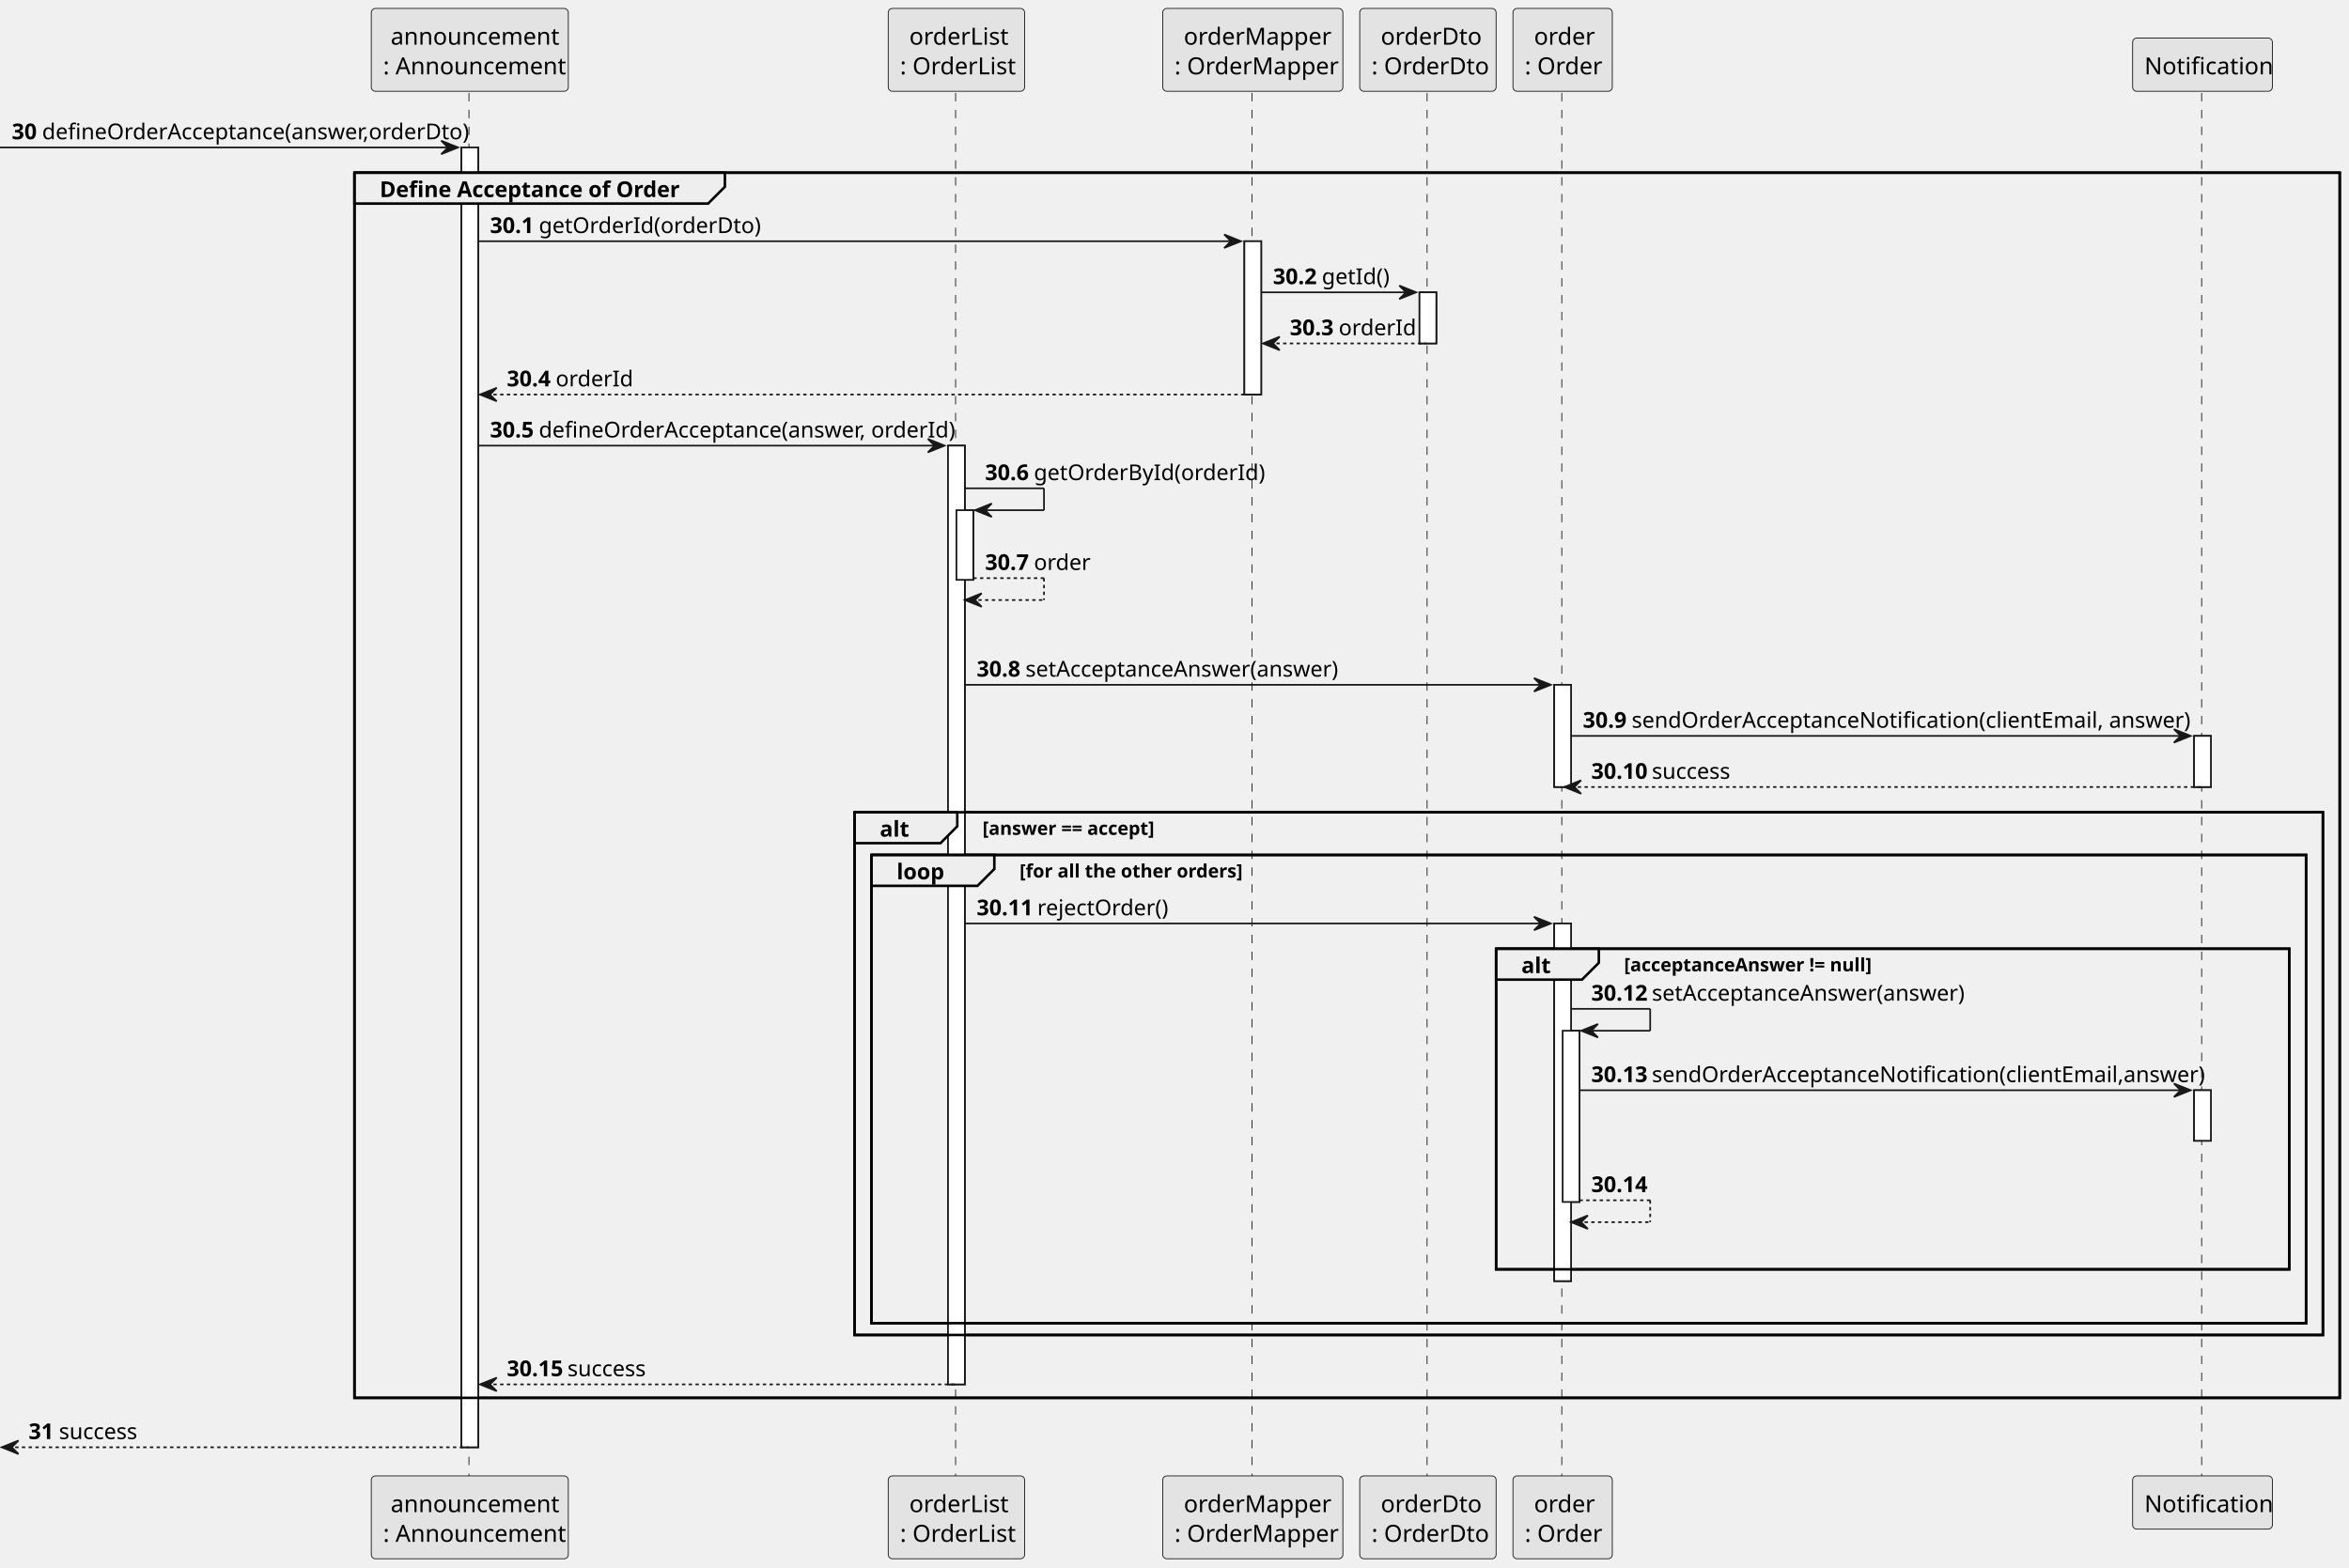
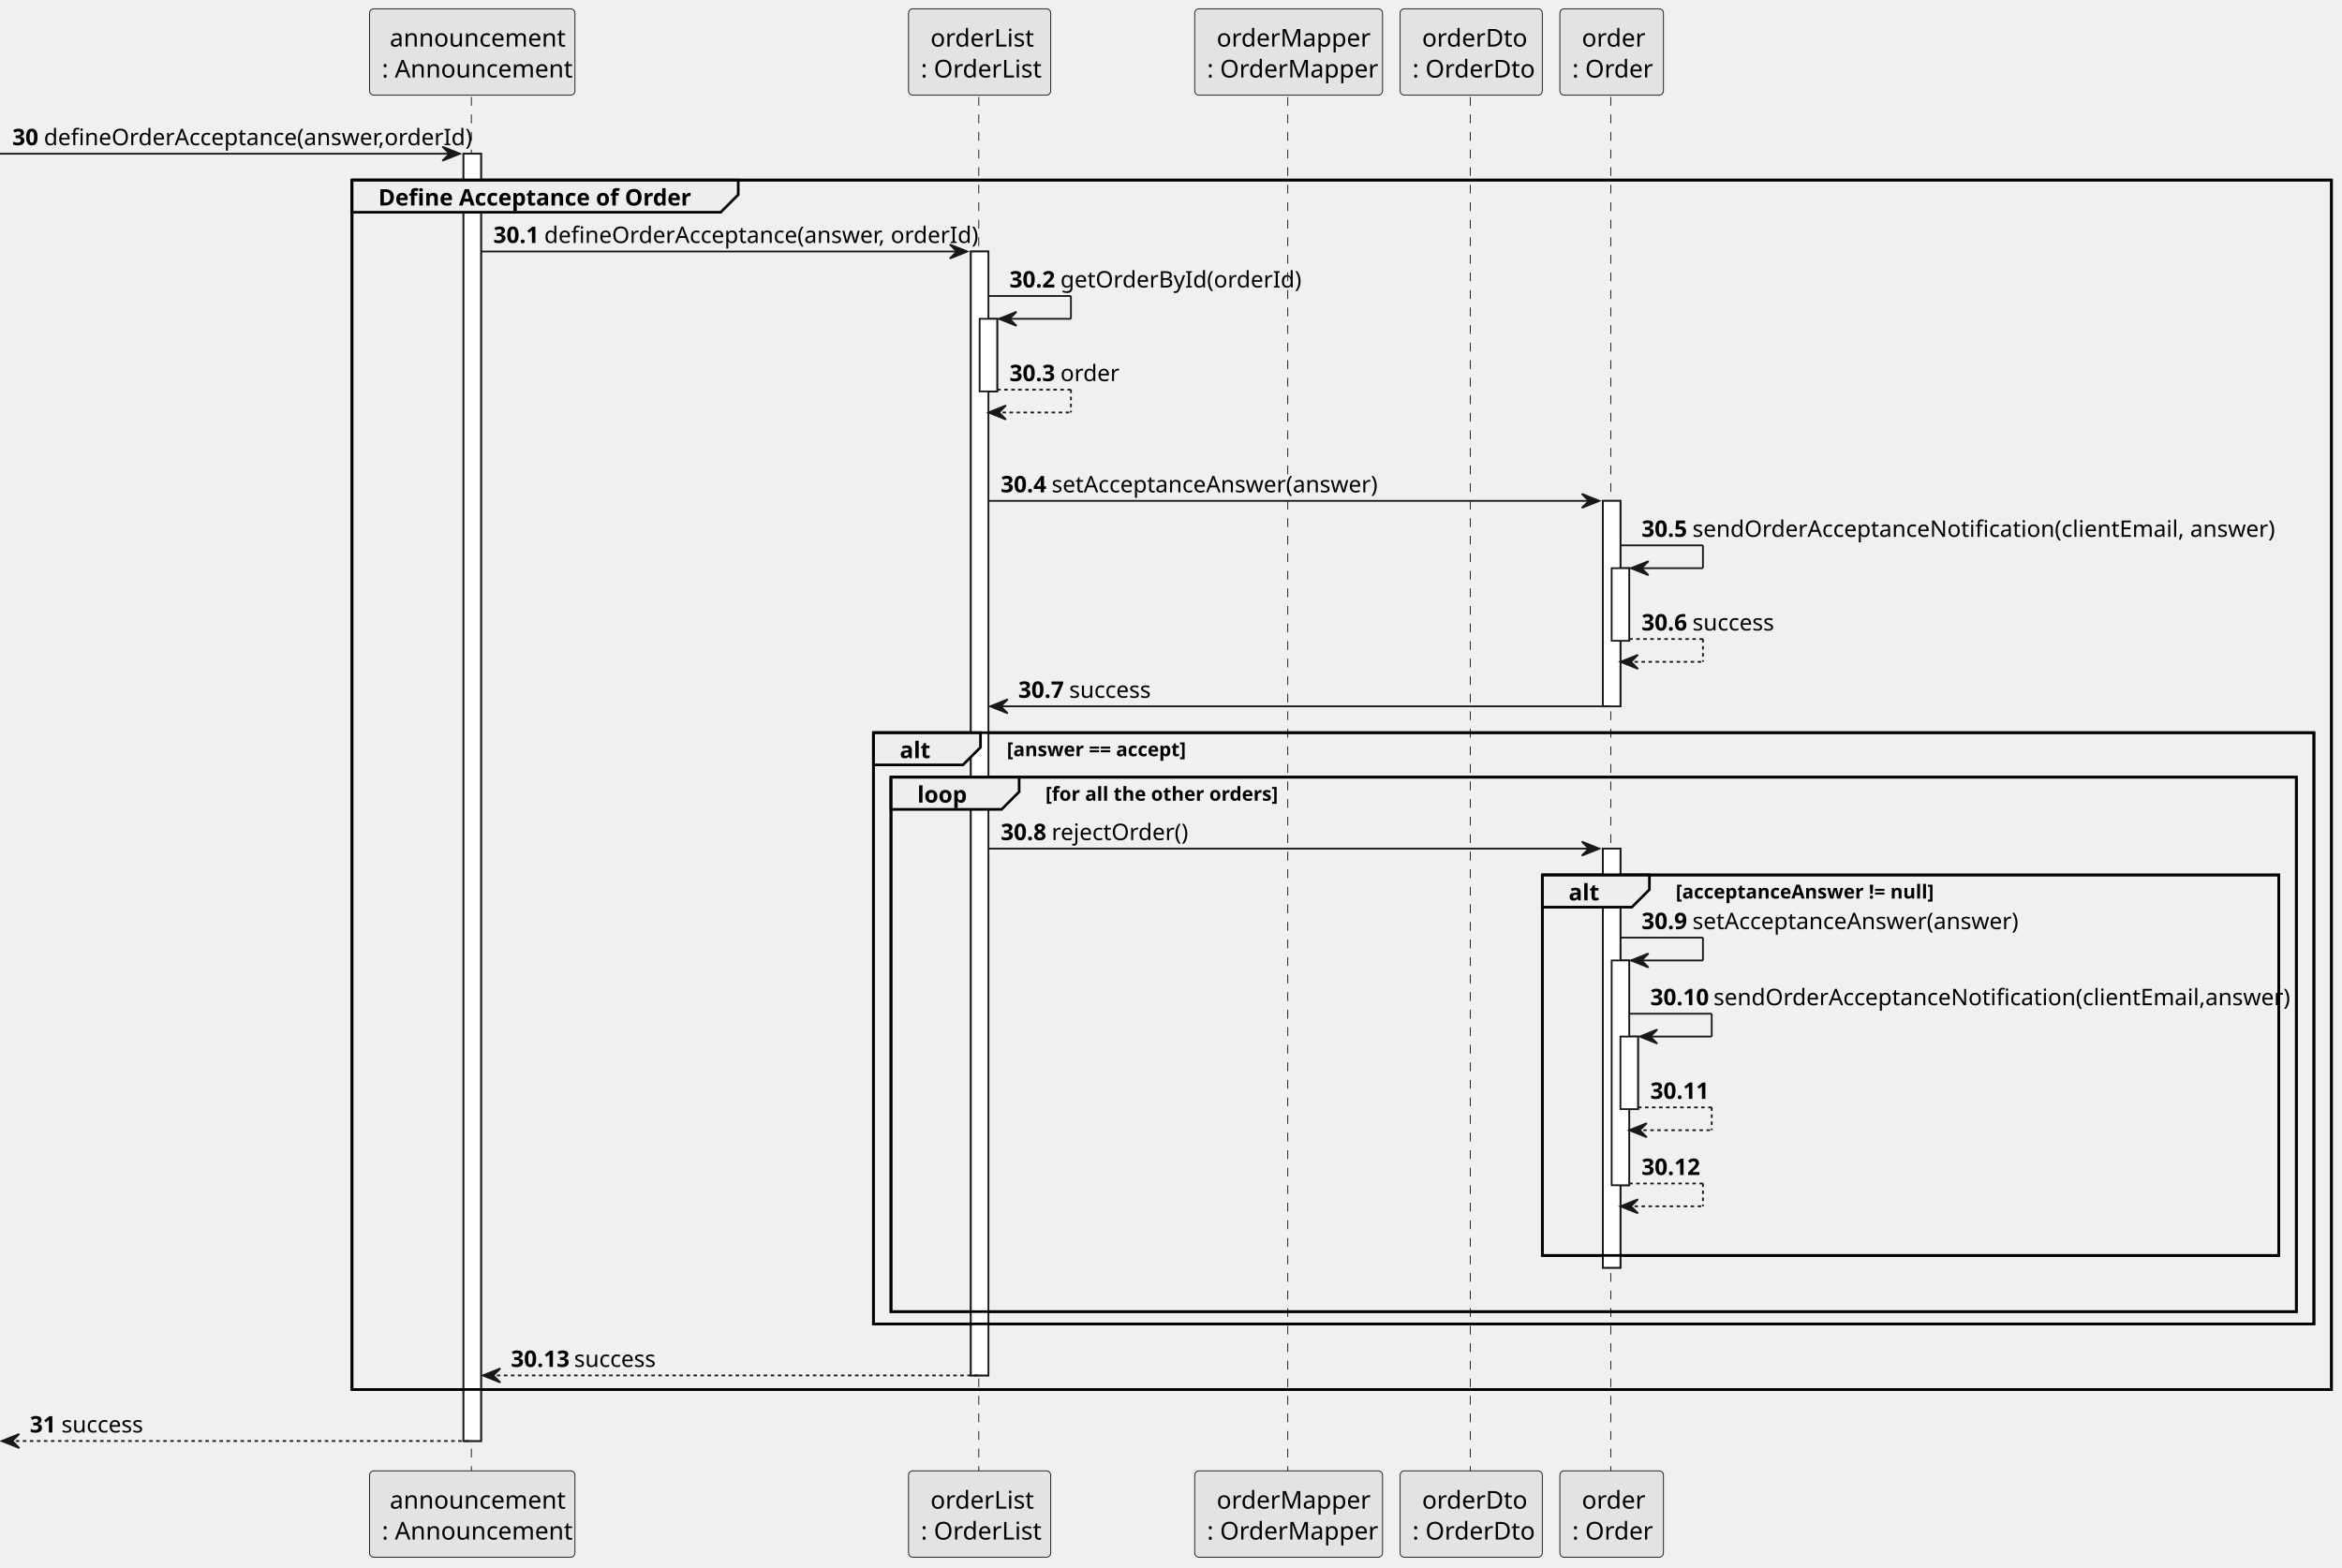
- <svg xmlns="http://www.w3.org/2000/svg" contentStyleType="text/css" height="931px" preserveAspectRatio="none" style="width:1395px;height:931px;background:#FFFFFF;" version="1.1" viewBox="0 0 1395 931" width="1395px" zoomAndPan="magnify">
+ <svg xmlns="http://www.w3.org/2000/svg" contentStyleType="text/css" height="893px" preserveAspectRatio="none" style="width:1334px;height:893px;background:#FFFFFF;" version="1.1" viewBox="0 0 1334 893" width="1334px" zoomAndPan="magnify">
  <defs />
  <g>
-     <rect fill="#FFFFFF" height="772.031" style="stroke:#181818;stroke-width:1.0;" width="10" x="274" y="87.57" />
-     <rect fill="#FFFFFF" height="557.57" style="stroke:#181818;stroke-width:1.0;" width="10" x="563" y="264.68" />
-     <rect fill="#FFFFFF" height="41.352" style="stroke:#181818;stroke-width:1.0;" width="10" x="568" y="303.031" />
-     <rect fill="#FFFFFF" height="91.055" style="stroke:#181818;stroke-width:1.0;" width="10" x="739" y="143.273" />
-     <rect fill="#FFFFFF" height="30.352" style="stroke:#181818;stroke-width:1.0;" width="10" x="843" y="173.625" />
-     <rect fill="#FFFFFF" height="60.703" style="stroke:#181818;stroke-width:1.0;" width="10" x="923" y="406.734" />
-     <rect fill="#FFFFFF" height="212.406" style="stroke:#181818;stroke-width:1.0;" width="10" x="923" y="548.492" />
-     <rect fill="#FFFFFF" height="101.703" style="stroke:#181818;stroke-width:1.0;" width="10" x="928" y="612.195" />
-     <rect fill="#FFFFFF" height="30.352" style="stroke:#181818;stroke-width:1.0;" width="10" x="1303" y="437.086" />
-     <rect fill="#FFFFFF" height="30" style="stroke:#181818;stroke-width:1.0;" width="10" x="1303" y="647.547" />
-     <rect fill="none" height="727.68" style="stroke:#000000;stroke-width:1.5;" width="1179" x="210.5" y="102.57" />
-     <rect fill="none" height="310.461" style="stroke:#000000;stroke-width:1.5;" width="872" x="507.5" y="482.438" />
-     <rect fill="none" height="278.109" style="stroke:#000000;stroke-width:1.5;" width="852" x="517.5" y="507.789" />
-     <rect fill="none" height="190.406" style="stroke:#000000;stroke-width:1.5;" width="471" x="888.5" y="563.492" />
-     <line style="stroke:#181818;stroke-width:0.5;stroke-dasharray:5.0,5.0;" x1="278.5" x2="278.5" y1="55.219" y2="877.602" />
-     <line style="stroke:#181818;stroke-width:0.5;stroke-dasharray:5.0,5.0;" x1="567.5" x2="567.5" y1="55.219" y2="877.602" />
-     <line style="stroke:#181818;stroke-width:0.5;stroke-dasharray:5.0,5.0;" x1="743.5" x2="743.5" y1="55.219" y2="877.602" />
-     <line style="stroke:#181818;stroke-width:0.5;stroke-dasharray:5.0,5.0;" x1="847.5" x2="847.5" y1="55.219" y2="877.602" />
-     <line style="stroke:#181818;stroke-width:0.5;stroke-dasharray:5.0,5.0;" x1="927.5" x2="927.5" y1="55.219" y2="877.602" />
-     <line style="stroke:#181818;stroke-width:0.5;stroke-dasharray:5.0,5.0;" x1="1307.5" x2="1307.5" y1="55.219" y2="877.602" />
-     <rect fill="#E3E3E3" height="49.219" rx="2.5" ry="2.5" style="stroke:#181818;stroke-width:0.5;" width="117" x="220.5" y="5" />
-     <text fill="#000000" font-family="sans-serif" font-size="14" lengthAdjust="spacing" textLength="94" x="232" y="26.533">announcement</text>
-     <text fill="#000000" font-family="sans-serif" font-size="14" lengthAdjust="spacing" textLength="103" x="227.5" y="44.143">: Announcement</text>
-     <rect fill="#E3E3E3" height="49.219" rx="2.5" ry="2.5" style="stroke:#181818;stroke-width:0.5;" width="117" x="220.5" y="876.602" />
-     <text fill="#000000" font-family="sans-serif" font-size="14" lengthAdjust="spacing" textLength="94" x="232" y="898.135">announcement</text>
-     <text fill="#000000" font-family="sans-serif" font-size="14" lengthAdjust="spacing" textLength="103" x="227.5" y="915.744">: Announcement</text>
-     <rect fill="#E3E3E3" height="49.219" rx="2.5" ry="2.5" style="stroke:#181818;stroke-width:0.5;" width="81" x="527.5" y="5" />
-     <text fill="#000000" font-family="sans-serif" font-size="14" lengthAdjust="spacing" textLength="56" x="540" y="26.533">orderList</text>
-     <text fill="#000000" font-family="sans-serif" font-size="14" lengthAdjust="spacing" textLength="67" x="534.5" y="44.143">: OrderList</text>
-     <rect fill="#E3E3E3" height="49.219" rx="2.5" ry="2.5" style="stroke:#181818;stroke-width:0.5;" width="81" x="527.5" y="876.602" />
-     <text fill="#000000" font-family="sans-serif" font-size="14" lengthAdjust="spacing" textLength="56" x="540" y="898.135">orderList</text>
-     <text fill="#000000" font-family="sans-serif" font-size="14" lengthAdjust="spacing" textLength="67" x="534.5" y="915.744">: OrderList</text>
-     <rect fill="#E3E3E3" height="49.219" rx="2.5" ry="2.5" style="stroke:#181818;stroke-width:0.5;" width="107" x="690.5" y="5" />
-     <text fill="#000000" font-family="sans-serif" font-size="14" lengthAdjust="spacing" textLength="82" x="703" y="26.533">orderMapper</text>
-     <text fill="#000000" font-family="sans-serif" font-size="14" lengthAdjust="spacing" textLength="93" x="697.5" y="44.143">: OrderMapper</text>
-     <rect fill="#E3E3E3" height="49.219" rx="2.5" ry="2.5" style="stroke:#181818;stroke-width:0.5;" width="107" x="690.5" y="876.602" />
-     <text fill="#000000" font-family="sans-serif" font-size="14" lengthAdjust="spacing" textLength="82" x="703" y="898.135">orderMapper</text>
-     <text fill="#000000" font-family="sans-serif" font-size="14" lengthAdjust="spacing" textLength="93" x="697.5" y="915.744">: OrderMapper</text>
-     <rect fill="#E3E3E3" height="49.219" rx="2.5" ry="2.5" style="stroke:#181818;stroke-width:0.5;" width="81" x="807.5" y="5" />
-     <text fill="#000000" font-family="sans-serif" font-size="14" lengthAdjust="spacing" textLength="56" x="820" y="26.533">orderDto</text>
-     <text fill="#000000" font-family="sans-serif" font-size="14" lengthAdjust="spacing" textLength="67" x="814.5" y="44.143">: OrderDto</text>
-     <rect fill="#E3E3E3" height="49.219" rx="2.5" ry="2.5" style="stroke:#181818;stroke-width:0.5;" width="81" x="807.5" y="876.602" />
-     <text fill="#000000" font-family="sans-serif" font-size="14" lengthAdjust="spacing" textLength="56" x="820" y="898.135">orderDto</text>
-     <text fill="#000000" font-family="sans-serif" font-size="14" lengthAdjust="spacing" textLength="67" x="814.5" y="915.744">: OrderDto</text>
-     <rect fill="#E3E3E3" height="49.219" rx="2.5" ry="2.5" style="stroke:#181818;stroke-width:0.5;" width="59" x="898.5" y="5" />
-     <text fill="#000000" font-family="sans-serif" font-size="14" lengthAdjust="spacing" textLength="34" x="911" y="26.533">order</text>
-     <text fill="#000000" font-family="sans-serif" font-size="14" lengthAdjust="spacing" textLength="45" x="905.5" y="44.143">: Order</text>
-     <rect fill="#E3E3E3" height="49.219" rx="2.5" ry="2.5" style="stroke:#181818;stroke-width:0.5;" width="59" x="898.5" y="876.602" />
-     <text fill="#000000" font-family="sans-serif" font-size="14" lengthAdjust="spacing" textLength="34" x="911" y="898.135">order</text>
-     <text fill="#000000" font-family="sans-serif" font-size="14" lengthAdjust="spacing" textLength="45" x="905.5" y="915.744">: Order</text>
-     <rect fill="#E3E3E3" height="31.609" rx="2.5" ry="2.5" style="stroke:#181818;stroke-width:0.5;" width="83" x="1266.5" y="22.609" />
-     <text fill="#000000" font-family="sans-serif" font-size="14" lengthAdjust="spacing" textLength="69" x="1273.5" y="44.143">Notification</text>
-     <rect fill="#E3E3E3" height="31.609" rx="2.5" ry="2.5" style="stroke:#181818;stroke-width:0.5;" width="83" x="1266.5" y="876.602" />
-     <text fill="#000000" font-family="sans-serif" font-size="14" lengthAdjust="spacing" textLength="69" x="1273.5" y="898.135">Notification</text>
-     <rect fill="#FFFFFF" height="772.031" style="stroke:#181818;stroke-width:1.0;" width="10" x="274" y="87.57" />
-     <rect fill="#FFFFFF" height="557.57" style="stroke:#181818;stroke-width:1.0;" width="10" x="563" y="264.68" />
-     <rect fill="#FFFFFF" height="41.352" style="stroke:#181818;stroke-width:1.0;" width="10" x="568" y="303.031" />
-     <rect fill="#FFFFFF" height="91.055" style="stroke:#181818;stroke-width:1.0;" width="10" x="739" y="143.273" />
-     <rect fill="#FFFFFF" height="30.352" style="stroke:#181818;stroke-width:1.0;" width="10" x="843" y="173.625" />
-     <rect fill="#FFFFFF" height="60.703" style="stroke:#181818;stroke-width:1.0;" width="10" x="923" y="406.734" />
-     <rect fill="#FFFFFF" height="212.406" style="stroke:#181818;stroke-width:1.0;" width="10" x="923" y="548.492" />
-     <rect fill="#FFFFFF" height="101.703" style="stroke:#181818;stroke-width:1.0;" width="10" x="928" y="612.195" />
-     <rect fill="#FFFFFF" height="30.352" style="stroke:#181818;stroke-width:1.0;" width="10" x="1303" y="437.086" />
-     <rect fill="#FFFFFF" height="30" style="stroke:#181818;stroke-width:1.0;" width="10" x="1303" y="647.547" />
-     <polygon fill="#181818" points="262,83.57,272,87.57,262,91.57,266,87.57" style="stroke:#181818;stroke-width:1.0;" />
-     <line style="stroke:#181818;stroke-width:1.0;" x1="0" x2="268" y1="87.57" y2="87.57" />
+     <rect fill="#FFFFFF" height="733.328" style="stroke:#181818;stroke-width:1.0;" width="10" x="264" y="87.57" />
+     <rect fill="#FFFFFF" height="640.273" style="stroke:#181818;stroke-width:1.0;" width="10" x="553" y="143.273" />
+     <rect fill="#FFFFFF" height="41.352" style="stroke:#181818;stroke-width:1.0;" width="10" x="558" y="181.625" />
+     <rect fill="#FFFFFF" height="117.055" style="stroke:#181818;stroke-width:1.0;" width="10" x="913" y="285.328" />
+     <rect fill="#FFFFFF" height="41.352" style="stroke:#181818;stroke-width:1.0;" width="10" x="918" y="323.68" />
+     <rect fill="#FFFFFF" height="238.758" style="stroke:#181818;stroke-width:1.0;" width="10" x="913" y="483.438" />
+     <rect fill="#FFFFFF" height="128.055" style="stroke:#181818;stroke-width:1.0;" width="10" x="918" y="547.141" />
+     <rect fill="#FFFFFF" height="41.352" style="stroke:#181818;stroke-width:1.0;" width="10" x="923" y="590.492" />
+     <rect fill="none" height="688.977" style="stroke:#000000;stroke-width:1.5;" width="1127.5" x="200.5" y="102.57" />
+     <rect fill="none" height="336.812" style="stroke:#000000;stroke-width:1.5;" width="820.5" x="497.5" y="417.383" />
+     <rect fill="none" height="304.461" style="stroke:#000000;stroke-width:1.5;" width="800.5" x="507.5" y="442.734" />
+     <rect fill="none" height="216.758" style="stroke:#000000;stroke-width:1.5;" width="419.5" x="878.5" y="498.438" />
+     <line style="stroke:#181818;stroke-width:0.5;stroke-dasharray:5.0,5.0;" x1="268.5" x2="268.5" y1="55.219" y2="838.898" />
+     <line style="stroke:#181818;stroke-width:0.5;stroke-dasharray:5.0,5.0;" x1="557.5" x2="557.5" y1="55.219" y2="838.898" />
+     <line style="stroke:#181818;stroke-width:0.5;stroke-dasharray:5.0,5.0;" x1="733.5" x2="733.5" y1="55.219" y2="838.898" />
+     <line style="stroke:#181818;stroke-width:0.5;stroke-dasharray:5.0,5.0;" x1="837.5" x2="837.5" y1="55.219" y2="838.898" />
+     <line style="stroke:#181818;stroke-width:0.5;stroke-dasharray:5.0,5.0;" x1="917.5" x2="917.5" y1="55.219" y2="838.898" />
+     <rect fill="#E3E3E3" height="49.219" rx="2.5" ry="2.5" style="stroke:#181818;stroke-width:0.5;" width="117" x="210.5" y="5" />
+     <text fill="#000000" font-family="sans-serif" font-size="14" lengthAdjust="spacing" textLength="94" x="222" y="26.533">announcement</text>
+     <text fill="#000000" font-family="sans-serif" font-size="14" lengthAdjust="spacing" textLength="103" x="217.5" y="44.143">: Announcement</text>
+     <rect fill="#E3E3E3" height="49.219" rx="2.5" ry="2.5" style="stroke:#181818;stroke-width:0.5;" width="117" x="210.5" y="837.898" />
+     <text fill="#000000" font-family="sans-serif" font-size="14" lengthAdjust="spacing" textLength="94" x="222" y="859.432">announcement</text>
+     <text fill="#000000" font-family="sans-serif" font-size="14" lengthAdjust="spacing" textLength="103" x="217.5" y="877.041">: Announcement</text>
+     <rect fill="#E3E3E3" height="49.219" rx="2.5" ry="2.5" style="stroke:#181818;stroke-width:0.5;" width="81" x="517.5" y="5" />
+     <text fill="#000000" font-family="sans-serif" font-size="14" lengthAdjust="spacing" textLength="56" x="530" y="26.533">orderList</text>
+     <text fill="#000000" font-family="sans-serif" font-size="14" lengthAdjust="spacing" textLength="67" x="524.5" y="44.143">: OrderList</text>
+     <rect fill="#E3E3E3" height="49.219" rx="2.5" ry="2.5" style="stroke:#181818;stroke-width:0.5;" width="81" x="517.5" y="837.898" />
+     <text fill="#000000" font-family="sans-serif" font-size="14" lengthAdjust="spacing" textLength="56" x="530" y="859.432">orderList</text>
+     <text fill="#000000" font-family="sans-serif" font-size="14" lengthAdjust="spacing" textLength="67" x="524.5" y="877.041">: OrderList</text>
+     <rect fill="#E3E3E3" height="49.219" rx="2.5" ry="2.5" style="stroke:#181818;stroke-width:0.5;" width="107" x="680.5" y="5" />
+     <text fill="#000000" font-family="sans-serif" font-size="14" lengthAdjust="spacing" textLength="82" x="693" y="26.533">orderMapper</text>
+     <text fill="#000000" font-family="sans-serif" font-size="14" lengthAdjust="spacing" textLength="93" x="687.5" y="44.143">: OrderMapper</text>
+     <rect fill="#E3E3E3" height="49.219" rx="2.5" ry="2.5" style="stroke:#181818;stroke-width:0.5;" width="107" x="680.5" y="837.898" />
+     <text fill="#000000" font-family="sans-serif" font-size="14" lengthAdjust="spacing" textLength="82" x="693" y="859.432">orderMapper</text>
+     <text fill="#000000" font-family="sans-serif" font-size="14" lengthAdjust="spacing" textLength="93" x="687.5" y="877.041">: OrderMapper</text>
+     <rect fill="#E3E3E3" height="49.219" rx="2.5" ry="2.5" style="stroke:#181818;stroke-width:0.5;" width="81" x="797.5" y="5" />
+     <text fill="#000000" font-family="sans-serif" font-size="14" lengthAdjust="spacing" textLength="56" x="810" y="26.533">orderDto</text>
+     <text fill="#000000" font-family="sans-serif" font-size="14" lengthAdjust="spacing" textLength="67" x="804.5" y="44.143">: OrderDto</text>
+     <rect fill="#E3E3E3" height="49.219" rx="2.5" ry="2.5" style="stroke:#181818;stroke-width:0.5;" width="81" x="797.5" y="837.898" />
+     <text fill="#000000" font-family="sans-serif" font-size="14" lengthAdjust="spacing" textLength="56" x="810" y="859.432">orderDto</text>
+     <text fill="#000000" font-family="sans-serif" font-size="14" lengthAdjust="spacing" textLength="67" x="804.5" y="877.041">: OrderDto</text>
+     <rect fill="#E3E3E3" height="49.219" rx="2.5" ry="2.5" style="stroke:#181818;stroke-width:0.5;" width="59" x="888.5" y="5" />
+     <text fill="#000000" font-family="sans-serif" font-size="14" lengthAdjust="spacing" textLength="34" x="901" y="26.533">order</text>
+     <text fill="#000000" font-family="sans-serif" font-size="14" lengthAdjust="spacing" textLength="45" x="895.5" y="44.143">: Order</text>
+     <rect fill="#E3E3E3" height="49.219" rx="2.5" ry="2.5" style="stroke:#181818;stroke-width:0.5;" width="59" x="888.5" y="837.898" />
+     <text fill="#000000" font-family="sans-serif" font-size="14" lengthAdjust="spacing" textLength="34" x="901" y="859.432">order</text>
+     <text fill="#000000" font-family="sans-serif" font-size="14" lengthAdjust="spacing" textLength="45" x="895.5" y="877.041">: Order</text>
+     <rect fill="#FFFFFF" height="733.328" style="stroke:#181818;stroke-width:1.0;" width="10" x="264" y="87.57" />
+     <rect fill="#FFFFFF" height="640.273" style="stroke:#181818;stroke-width:1.0;" width="10" x="553" y="143.273" />
+     <rect fill="#FFFFFF" height="41.352" style="stroke:#181818;stroke-width:1.0;" width="10" x="558" y="181.625" />
+     <rect fill="#FFFFFF" height="117.055" style="stroke:#181818;stroke-width:1.0;" width="10" x="913" y="285.328" />
+     <rect fill="#FFFFFF" height="41.352" style="stroke:#181818;stroke-width:1.0;" width="10" x="918" y="323.68" />
+     <rect fill="#FFFFFF" height="238.758" style="stroke:#181818;stroke-width:1.0;" width="10" x="913" y="483.438" />
+     <rect fill="#FFFFFF" height="128.055" style="stroke:#181818;stroke-width:1.0;" width="10" x="918" y="547.141" />
+     <rect fill="#FFFFFF" height="41.352" style="stroke:#181818;stroke-width:1.0;" width="10" x="923" y="590.492" />
+     <polygon fill="#181818" points="252,83.57,262,87.57,252,91.57,256,87.57" style="stroke:#181818;stroke-width:1.0;" />
+     <line style="stroke:#181818;stroke-width:1.0;" x1="0" x2="258" y1="87.57" y2="87.57" />
    <text fill="#000000" font-family="sans-serif" font-size="13" font-weight="bold" lengthAdjust="spacing" textLength="14" x="7" y="82.714">30</text>
-     <text fill="#000000" font-family="sans-serif" font-size="13" lengthAdjust="spacing" textLength="237" x="25" y="82.714">defineOrderAcceptance(answer,orderDto)</text>
-     <path d="M210.5,102.57 L430.5,102.57 L430.5,110.922 L420.5,120.922 L210.5,120.922 L210.5,102.57 " fill="#EEEEEE" style="stroke:#000000;stroke-width:1.5;" />
-     <rect fill="none" height="727.68" style="stroke:#000000;stroke-width:1.5;" width="1179" x="210.5" y="102.57" />
-     <text fill="#000000" font-family="sans-serif" font-size="13" font-weight="bold" lengthAdjust="spacing" textLength="175" x="225.5" y="117.065">Define Acceptance of Order</text>
-     <polygon fill="#181818" points="727,139.273,737,143.273,727,147.273,731,143.273" style="stroke:#181818;stroke-width:1.0;" />
-     <line style="stroke:#181818;stroke-width:1.0;" x1="284" x2="733" y1="143.273" y2="143.273" />
-     <text fill="#000000" font-family="sans-serif" font-size="13" font-weight="bold" lengthAdjust="spacing" textLength="25" x="291" y="138.417">30.1</text>
-     <text fill="#000000" font-family="sans-serif" font-size="13" lengthAdjust="spacing" textLength="117" x="320" y="138.417">getOrderId(orderDto)</text>
-     <polygon fill="#181818" points="831,169.625,841,173.625,831,177.625,835,173.625" style="stroke:#181818;stroke-width:1.0;" />
-     <line style="stroke:#181818;stroke-width:1.0;" x1="749" x2="837" y1="173.625" y2="173.625" />
-     <text fill="#000000" font-family="sans-serif" font-size="13" font-weight="bold" lengthAdjust="spacing" textLength="25" x="756" y="168.769">30.2</text>
-     <text fill="#000000" font-family="sans-serif" font-size="13" lengthAdjust="spacing" textLength="36" x="785" y="168.769">getId()</text>
-     <polygon fill="#181818" points="760,199.977,750,203.977,760,207.977,756,203.977" style="stroke:#181818;stroke-width:1.0;" />
-     <line style="stroke:#181818;stroke-width:1.0;stroke-dasharray:2.0,2.0;" x1="754" x2="847" y1="203.977" y2="203.977" />
-     <text fill="#000000" font-family="sans-serif" font-size="13" font-weight="bold" lengthAdjust="spacing" textLength="25" x="766" y="199.12">30.3</text>
-     <text fill="#000000" font-family="sans-serif" font-size="13" lengthAdjust="spacing" textLength="39" x="795" y="199.12">orderId</text>
-     <polygon fill="#181818" points="295,230.328,285,234.328,295,238.328,291,234.328" style="stroke:#181818;stroke-width:1.0;" />
-     <line style="stroke:#181818;stroke-width:1.0;stroke-dasharray:2.0,2.0;" x1="289" x2="743" y1="234.328" y2="234.328" />
-     <text fill="#000000" font-family="sans-serif" font-size="13" font-weight="bold" lengthAdjust="spacing" textLength="25" x="301" y="229.472">30.4</text>
-     <text fill="#000000" font-family="sans-serif" font-size="13" lengthAdjust="spacing" textLength="39" x="330" y="229.472">orderId</text>
-     <polygon fill="#181818" points="551,260.68,561,264.68,551,268.68,555,264.68" style="stroke:#181818;stroke-width:1.0;" />
-     <line style="stroke:#181818;stroke-width:1.0;" x1="284" x2="557" y1="264.68" y2="264.68" />
-     <text fill="#000000" font-family="sans-serif" font-size="13" font-weight="bold" lengthAdjust="spacing" textLength="25" x="291" y="259.823">30.5</text>
-     <text fill="#000000" font-family="sans-serif" font-size="13" lengthAdjust="spacing" textLength="231" x="320" y="259.823">defineOrderAcceptance(answer, orderId)</text>
-     <line style="stroke:#181818;stroke-width:1.0;" x1="573" x2="620" y1="290.031" y2="290.031" />
-     <line style="stroke:#181818;stroke-width:1.0;" x1="620" x2="620" y1="290.031" y2="303.031" />
-     <line style="stroke:#181818;stroke-width:1.0;" x1="579" x2="620" y1="303.031" y2="303.031" />
-     <polygon fill="#181818" points="589,299.031,579,303.031,589,307.031,585,303.031" style="stroke:#181818;stroke-width:1.0;" />
-     <text fill="#000000" font-family="sans-serif" font-size="13" font-weight="bold" lengthAdjust="spacing" textLength="25" x="585" y="285.175">30.6</text>
-     <text fill="#000000" font-family="sans-serif" font-size="13" lengthAdjust="spacing" textLength="123" x="614" y="285.175">getOrderById(orderId)</text>
-     <line style="stroke:#181818;stroke-width:1.0;stroke-dasharray:2.0,2.0;" x1="578" x2="620" y1="343.383" y2="343.383" />
-     <line style="stroke:#181818;stroke-width:1.0;stroke-dasharray:2.0,2.0;" x1="620" x2="620" y1="343.383" y2="356.383" />
-     <line style="stroke:#181818;stroke-width:1.0;stroke-dasharray:2.0,2.0;" x1="573" x2="620" y1="356.383" y2="356.383" />
-     <polygon fill="#181818" points="583,352.383,573,356.383,583,360.383,579,356.383" style="stroke:#181818;stroke-width:1.0;" />
-     <text fill="#000000" font-family="sans-serif" font-size="13" font-weight="bold" lengthAdjust="spacing" textLength="25" x="585" y="338.526">30.7</text>
-     <text fill="#000000" font-family="sans-serif" font-size="13" lengthAdjust="spacing" textLength="29" x="614" y="338.526">order</text>
-     <polygon fill="#181818" points="911,402.734,921,406.734,911,410.734,915,406.734" style="stroke:#181818;stroke-width:1.0;" />
-     <line style="stroke:#181818;stroke-width:1.0;" x1="573" x2="917" y1="406.734" y2="406.734" />
-     <text fill="#000000" font-family="sans-serif" font-size="13" font-weight="bold" lengthAdjust="spacing" textLength="25" x="580" y="401.878">30.8</text>
-     <text fill="#000000" font-family="sans-serif" font-size="13" lengthAdjust="spacing" textLength="179" x="609" y="401.878">setAcceptanceAnswer(answer)</text>
-     <polygon fill="#181818" points="1291,433.086,1301,437.086,1291,441.086,1295,437.086" style="stroke:#181818;stroke-width:1.0;" />
-     <line style="stroke:#181818;stroke-width:1.0;" x1="933" x2="1297" y1="437.086" y2="437.086" />
-     <text fill="#000000" font-family="sans-serif" font-size="13" font-weight="bold" lengthAdjust="spacing" textLength="25" x="940" y="432.229">30.9</text>
-     <text fill="#000000" font-family="sans-serif" font-size="13" lengthAdjust="spacing" textLength="314" x="969" y="432.229">sendOrderAcceptanceNotification(clientEmail, answer)</text>
-     <polygon fill="#181818" points="939,463.438,929,467.438,939,471.438,935,467.438" style="stroke:#181818;stroke-width:1.0;" />
-     <line style="stroke:#181818;stroke-width:1.0;stroke-dasharray:2.0,2.0;" x1="933" x2="1307" y1="467.438" y2="467.438" />
-     <text fill="#000000" font-family="sans-serif" font-size="13" font-weight="bold" lengthAdjust="spacing" textLength="32" x="945" y="462.581">30.10</text>
-     <text fill="#000000" font-family="sans-serif" font-size="13" lengthAdjust="spacing" textLength="49" x="981" y="462.581">success</text>
-     <path d="M507.5,482.438 L568.5,482.438 L568.5,490.789 L558.5,500.789 L507.5,500.789 L507.5,482.438 " fill="#EEEEEE" style="stroke:#000000;stroke-width:1.5;" />
-     <rect fill="none" height="310.461" style="stroke:#000000;stroke-width:1.5;" width="872" x="507.5" y="482.438" />
-     <text fill="#000000" font-family="sans-serif" font-size="13" font-weight="bold" lengthAdjust="spacing" textLength="16" x="522.5" y="496.933">alt</text>
-     <text fill="#000000" font-family="sans-serif" font-size="11" font-weight="bold" lengthAdjust="spacing" textLength="104" x="583.5" y="495.856">[answer == accept]</text>
-     <path d="M517.5,507.789 L590.5,507.789 L590.5,516.141 L580.5,526.141 L517.5,526.141 L517.5,507.789 " fill="#EEEEEE" style="stroke:#000000;stroke-width:1.5;" />
-     <rect fill="none" height="278.109" style="stroke:#000000;stroke-width:1.5;" width="852" x="517.5" y="507.789" />
-     <text fill="#000000" font-family="sans-serif" font-size="13" font-weight="bold" lengthAdjust="spacing" textLength="28" x="532.5" y="522.284">loop</text>
-     <text fill="#000000" font-family="sans-serif" font-size="11" font-weight="bold" lengthAdjust="spacing" textLength="134" x="605.5" y="521.208">[for all the other orders]</text>
-     <polygon fill="#181818" points="911,544.492,921,548.492,911,552.492,915,548.492" style="stroke:#181818;stroke-width:1.0;" />
-     <line style="stroke:#181818;stroke-width:1.0;" x1="573" x2="917" y1="548.492" y2="548.492" />
-     <text fill="#000000" font-family="sans-serif" font-size="13" font-weight="bold" lengthAdjust="spacing" textLength="32" x="580" y="543.636">30.11</text>
-     <text fill="#000000" font-family="sans-serif" font-size="13" lengthAdjust="spacing" textLength="72" x="616" y="543.636">rejectOrder()</text>
-     <path d="M888.5,563.492 L949.5,563.492 L949.5,571.844 L939.5,581.844 L888.5,581.844 L888.5,563.492 " fill="#EEEEEE" style="stroke:#000000;stroke-width:1.5;" />
-     <rect fill="none" height="190.406" style="stroke:#000000;stroke-width:1.5;" width="471" x="888.5" y="563.492" />
-     <text fill="#000000" font-family="sans-serif" font-size="13" font-weight="bold" lengthAdjust="spacing" textLength="16" x="903.5" y="577.987">alt</text>
-     <text fill="#000000" font-family="sans-serif" font-size="11" font-weight="bold" lengthAdjust="spacing" textLength="149" x="964.5" y="576.911">[acceptanceAnswer != null]</text>
-     <line style="stroke:#181818;stroke-width:1.0;" x1="933" x2="980" y1="599.195" y2="599.195" />
-     <line style="stroke:#181818;stroke-width:1.0;" x1="980" x2="980" y1="599.195" y2="612.195" />
-     <line style="stroke:#181818;stroke-width:1.0;" x1="939" x2="980" y1="612.195" y2="612.195" />
-     <polygon fill="#181818" points="949,608.195,939,612.195,949,616.195,945,612.195" style="stroke:#181818;stroke-width:1.0;" />
-     <text fill="#000000" font-family="sans-serif" font-size="13" font-weight="bold" lengthAdjust="spacing" textLength="32" x="945" y="594.339">30.12</text>
-     <text fill="#000000" font-family="sans-serif" font-size="13" lengthAdjust="spacing" textLength="179" x="981" y="594.339">setAcceptanceAnswer(answer)</text>
-     <polygon fill="#181818" points="1291,643.547,1301,647.547,1291,651.547,1295,647.547" style="stroke:#181818;stroke-width:1.0;" />
-     <line style="stroke:#181818;stroke-width:1.0;" x1="938" x2="1297" y1="647.547" y2="647.547" />
-     <text fill="#000000" font-family="sans-serif" font-size="13" font-weight="bold" lengthAdjust="spacing" textLength="32" x="945" y="642.69">30.13</text>
-     <text fill="#000000" font-family="sans-serif" font-size="13" lengthAdjust="spacing" textLength="310" x="981" y="642.69">sendOrderAcceptanceNotification(clientEmail,answer)</text>
-     <line style="stroke:#181818;stroke-width:1.0;stroke-dasharray:2.0,2.0;" x1="938" x2="980" y1="712.898" y2="712.898" />
-     <line style="stroke:#181818;stroke-width:1.0;stroke-dasharray:2.0,2.0;" x1="980" x2="980" y1="712.898" y2="725.898" />
-     <line style="stroke:#181818;stroke-width:1.0;stroke-dasharray:2.0,2.0;" x1="933" x2="980" y1="725.898" y2="725.898" />
-     <polygon fill="#181818" points="943,721.898,933,725.898,943,729.898,939,725.898" style="stroke:#181818;stroke-width:1.0;" />
-     <text fill="#000000" font-family="sans-serif" font-size="13" font-weight="bold" lengthAdjust="spacing" textLength="32" x="945" y="708.042">30.14</text>
-     <text fill="#000000" font-family="sans-serif" font-size="13" lengthAdjust="spacing" textLength="4" x="981" y="708.042"> </text>
-     <polygon fill="#181818" points="295,818.25,285,822.25,295,826.25,291,822.25" style="stroke:#181818;stroke-width:1.0;" />
-     <line style="stroke:#181818;stroke-width:1.0;stroke-dasharray:2.0,2.0;" x1="289" x2="567" y1="822.25" y2="822.25" />
-     <text fill="#000000" font-family="sans-serif" font-size="13" font-weight="bold" lengthAdjust="spacing" textLength="32" x="301" y="817.394">30.15</text>
-     <text fill="#000000" font-family="sans-serif" font-size="13" lengthAdjust="spacing" textLength="49" x="337" y="817.394">success</text>
-     <polygon fill="#181818" points="11,855.602,1,859.602,11,863.602,7,859.602" style="stroke:#181818;stroke-width:1.0;" />
-     <line style="stroke:#181818;stroke-width:1.0;stroke-dasharray:2.0,2.0;" x1="5" x2="278" y1="859.602" y2="859.602" />
-     <text fill="#000000" font-family="sans-serif" font-size="13" font-weight="bold" lengthAdjust="spacing" textLength="14" x="17" y="854.745">31</text>
-     <text fill="#000000" font-family="sans-serif" font-size="13" lengthAdjust="spacing" textLength="49" x="35" y="854.745">success</text>
+     <text fill="#000000" font-family="sans-serif" font-size="13" lengthAdjust="spacing" textLength="227" x="25" y="82.714">defineOrderAcceptance(answer,orderId)</text>
+     <path d="M200.5,102.57 L420.5,102.57 L420.5,110.922 L410.5,120.922 L200.5,120.922 L200.5,102.57 " fill="#EEEEEE" style="stroke:#000000;stroke-width:1.5;" />
+     <rect fill="none" height="688.977" style="stroke:#000000;stroke-width:1.5;" width="1127.5" x="200.5" y="102.57" />
+     <text fill="#000000" font-family="sans-serif" font-size="13" font-weight="bold" lengthAdjust="spacing" textLength="175" x="215.5" y="117.065">Define Acceptance of Order</text>
+     <polygon fill="#181818" points="541,139.273,551,143.273,541,147.273,545,143.273" style="stroke:#181818;stroke-width:1.0;" />
+     <line style="stroke:#181818;stroke-width:1.0;" x1="274" x2="547" y1="143.273" y2="143.273" />
+     <text fill="#000000" font-family="sans-serif" font-size="13" font-weight="bold" lengthAdjust="spacing" textLength="25" x="281" y="138.417">30.1</text>
+     <text fill="#000000" font-family="sans-serif" font-size="13" lengthAdjust="spacing" textLength="231" x="310" y="138.417">defineOrderAcceptance(answer, orderId)</text>
+     <line style="stroke:#181818;stroke-width:1.0;" x1="563" x2="610" y1="168.625" y2="168.625" />
+     <line style="stroke:#181818;stroke-width:1.0;" x1="610" x2="610" y1="168.625" y2="181.625" />
+     <line style="stroke:#181818;stroke-width:1.0;" x1="569" x2="610" y1="181.625" y2="181.625" />
+     <polygon fill="#181818" points="579,177.625,569,181.625,579,185.625,575,181.625" style="stroke:#181818;stroke-width:1.0;" />
+     <text fill="#000000" font-family="sans-serif" font-size="13" font-weight="bold" lengthAdjust="spacing" textLength="25" x="575" y="163.769">30.2</text>
+     <text fill="#000000" font-family="sans-serif" font-size="13" lengthAdjust="spacing" textLength="123" x="604" y="163.769">getOrderById(orderId)</text>
+     <line style="stroke:#181818;stroke-width:1.0;stroke-dasharray:2.0,2.0;" x1="568" x2="610" y1="221.977" y2="221.977" />
+     <line style="stroke:#181818;stroke-width:1.0;stroke-dasharray:2.0,2.0;" x1="610" x2="610" y1="221.977" y2="234.977" />
+     <line style="stroke:#181818;stroke-width:1.0;stroke-dasharray:2.0,2.0;" x1="563" x2="610" y1="234.977" y2="234.977" />
+     <polygon fill="#181818" points="573,230.977,563,234.977,573,238.977,569,234.977" style="stroke:#181818;stroke-width:1.0;" />
+     <text fill="#000000" font-family="sans-serif" font-size="13" font-weight="bold" lengthAdjust="spacing" textLength="25" x="575" y="217.12">30.3</text>
+     <text fill="#000000" font-family="sans-serif" font-size="13" lengthAdjust="spacing" textLength="29" x="604" y="217.12">order</text>
+     <polygon fill="#181818" points="901,281.328,911,285.328,901,289.328,905,285.328" style="stroke:#181818;stroke-width:1.0;" />
+     <line style="stroke:#181818;stroke-width:1.0;" x1="563" x2="907" y1="285.328" y2="285.328" />
+     <text fill="#000000" font-family="sans-serif" font-size="13" font-weight="bold" lengthAdjust="spacing" textLength="25" x="570" y="280.472">30.4</text>
+     <text fill="#000000" font-family="sans-serif" font-size="13" lengthAdjust="spacing" textLength="179" x="599" y="280.472">setAcceptanceAnswer(answer)</text>
+     <line style="stroke:#181818;stroke-width:1.0;" x1="923" x2="970" y1="310.68" y2="310.68" />
+     <line style="stroke:#181818;stroke-width:1.0;" x1="970" x2="970" y1="310.68" y2="323.68" />
+     <line style="stroke:#181818;stroke-width:1.0;" x1="929" x2="970" y1="323.68" y2="323.68" />
+     <polygon fill="#181818" points="939,319.68,929,323.68,939,327.68,935,323.68" style="stroke:#181818;stroke-width:1.0;" />
+     <text fill="#000000" font-family="sans-serif" font-size="13" font-weight="bold" lengthAdjust="spacing" textLength="25" x="935" y="305.823">30.5</text>
+     <text fill="#000000" font-family="sans-serif" font-size="13" lengthAdjust="spacing" textLength="314" x="964" y="305.823">sendOrderAcceptanceNotification(clientEmail, answer)</text>
+     <line style="stroke:#181818;stroke-width:1.0;stroke-dasharray:2.0,2.0;" x1="928" x2="970" y1="364.031" y2="364.031" />
+     <line style="stroke:#181818;stroke-width:1.0;stroke-dasharray:2.0,2.0;" x1="970" x2="970" y1="364.031" y2="377.031" />
+     <line style="stroke:#181818;stroke-width:1.0;stroke-dasharray:2.0,2.0;" x1="923" x2="970" y1="377.031" y2="377.031" />
+     <polygon fill="#181818" points="933,373.031,923,377.031,933,381.031,929,377.031" style="stroke:#181818;stroke-width:1.0;" />
+     <text fill="#000000" font-family="sans-serif" font-size="13" font-weight="bold" lengthAdjust="spacing" textLength="25" x="935" y="359.175">30.6</text>
+     <text fill="#000000" font-family="sans-serif" font-size="13" lengthAdjust="spacing" textLength="49" x="964" y="359.175">success</text>
+     <polygon fill="#181818" points="574,398.383,564,402.383,574,406.383,570,402.383" style="stroke:#181818;stroke-width:1.0;" />
+     <line style="stroke:#181818;stroke-width:1.0;" x1="568" x2="917" y1="402.383" y2="402.383" />
+     <text fill="#000000" font-family="sans-serif" font-size="13" font-weight="bold" lengthAdjust="spacing" textLength="25" x="580" y="397.526">30.7</text>
+     <text fill="#000000" font-family="sans-serif" font-size="13" lengthAdjust="spacing" textLength="49" x="609" y="397.526">success</text>
+     <path d="M497.5,417.383 L558.5,417.383 L558.5,425.734 L548.5,435.734 L497.5,435.734 L497.5,417.383 " fill="#EEEEEE" style="stroke:#000000;stroke-width:1.5;" />
+     <rect fill="none" height="336.812" style="stroke:#000000;stroke-width:1.5;" width="820.5" x="497.5" y="417.383" />
+     <text fill="#000000" font-family="sans-serif" font-size="13" font-weight="bold" lengthAdjust="spacing" textLength="16" x="512.5" y="431.878">alt</text>
+     <text fill="#000000" font-family="sans-serif" font-size="11" font-weight="bold" lengthAdjust="spacing" textLength="104" x="573.5" y="430.802">[answer == accept]</text>
+     <path d="M507.5,442.734 L580.5,442.734 L580.5,451.086 L570.5,461.086 L507.5,461.086 L507.5,442.734 " fill="#EEEEEE" style="stroke:#000000;stroke-width:1.5;" />
+     <rect fill="none" height="304.461" style="stroke:#000000;stroke-width:1.5;" width="800.5" x="507.5" y="442.734" />
+     <text fill="#000000" font-family="sans-serif" font-size="13" font-weight="bold" lengthAdjust="spacing" textLength="28" x="522.5" y="457.229">loop</text>
+     <text fill="#000000" font-family="sans-serif" font-size="11" font-weight="bold" lengthAdjust="spacing" textLength="134" x="595.5" y="456.153">[for all the other orders]</text>
+     <polygon fill="#181818" points="901,479.438,911,483.438,901,487.438,905,483.438" style="stroke:#181818;stroke-width:1.0;" />
+     <line style="stroke:#181818;stroke-width:1.0;" x1="563" x2="907" y1="483.438" y2="483.438" />
+     <text fill="#000000" font-family="sans-serif" font-size="13" font-weight="bold" lengthAdjust="spacing" textLength="25" x="570" y="478.581">30.8</text>
+     <text fill="#000000" font-family="sans-serif" font-size="13" lengthAdjust="spacing" textLength="72" x="599" y="478.581">rejectOrder()</text>
+     <path d="M878.5,498.438 L939.5,498.438 L939.5,506.789 L929.5,516.789 L878.5,516.789 L878.5,498.438 " fill="#EEEEEE" style="stroke:#000000;stroke-width:1.5;" />
+     <rect fill="none" height="216.758" style="stroke:#000000;stroke-width:1.5;" width="419.5" x="878.5" y="498.438" />
+     <text fill="#000000" font-family="sans-serif" font-size="13" font-weight="bold" lengthAdjust="spacing" textLength="16" x="893.5" y="512.933">alt</text>
+     <text fill="#000000" font-family="sans-serif" font-size="11" font-weight="bold" lengthAdjust="spacing" textLength="149" x="954.5" y="511.856">[acceptanceAnswer != null]</text>
+     <line style="stroke:#181818;stroke-width:1.0;" x1="923" x2="970" y1="534.141" y2="534.141" />
+     <line style="stroke:#181818;stroke-width:1.0;" x1="970" x2="970" y1="534.141" y2="547.141" />
+     <line style="stroke:#181818;stroke-width:1.0;" x1="929" x2="970" y1="547.141" y2="547.141" />
+     <polygon fill="#181818" points="939,543.141,929,547.141,939,551.141,935,547.141" style="stroke:#181818;stroke-width:1.0;" />
+     <text fill="#000000" font-family="sans-serif" font-size="13" font-weight="bold" lengthAdjust="spacing" textLength="25" x="935" y="529.284">30.9</text>
+     <text fill="#000000" font-family="sans-serif" font-size="13" lengthAdjust="spacing" textLength="179" x="964" y="529.284">setAcceptanceAnswer(answer)</text>
+     <line style="stroke:#181818;stroke-width:1.0;" x1="928" x2="975" y1="577.492" y2="577.492" />
+     <line style="stroke:#181818;stroke-width:1.0;" x1="975" x2="975" y1="577.492" y2="590.492" />
+     <line style="stroke:#181818;stroke-width:1.0;" x1="934" x2="975" y1="590.492" y2="590.492" />
+     <polygon fill="#181818" points="944,586.492,934,590.492,944,594.492,940,590.492" style="stroke:#181818;stroke-width:1.0;" />
+     <text fill="#000000" font-family="sans-serif" font-size="13" font-weight="bold" lengthAdjust="spacing" textLength="32" x="940" y="572.636">30.10</text>
+     <text fill="#000000" font-family="sans-serif" font-size="13" lengthAdjust="spacing" textLength="310" x="976" y="572.636">sendOrderAcceptanceNotification(clientEmail,answer)</text>
+     <line style="stroke:#181818;stroke-width:1.0;stroke-dasharray:2.0,2.0;" x1="933" x2="975" y1="630.844" y2="630.844" />
+     <line style="stroke:#181818;stroke-width:1.0;stroke-dasharray:2.0,2.0;" x1="975" x2="975" y1="630.844" y2="643.844" />
+     <line style="stroke:#181818;stroke-width:1.0;stroke-dasharray:2.0,2.0;" x1="928" x2="975" y1="643.844" y2="643.844" />
+     <polygon fill="#181818" points="938,639.844,928,643.844,938,647.844,934,643.844" style="stroke:#181818;stroke-width:1.0;" />
+     <text fill="#000000" font-family="sans-serif" font-size="13" font-weight="bold" lengthAdjust="spacing" textLength="32" x="940" y="625.987">30.11</text>
+     <text fill="#000000" font-family="sans-serif" font-size="13" lengthAdjust="spacing" textLength="4" x="976" y="625.987"> </text>
+     <line style="stroke:#181818;stroke-width:1.0;stroke-dasharray:2.0,2.0;" x1="928" x2="970" y1="674.195" y2="674.195" />
+     <line style="stroke:#181818;stroke-width:1.0;stroke-dasharray:2.0,2.0;" x1="970" x2="970" y1="674.195" y2="687.195" />
+     <line style="stroke:#181818;stroke-width:1.0;stroke-dasharray:2.0,2.0;" x1="923" x2="970" y1="687.195" y2="687.195" />
+     <polygon fill="#181818" points="933,683.195,923,687.195,933,691.195,929,687.195" style="stroke:#181818;stroke-width:1.0;" />
+     <text fill="#000000" font-family="sans-serif" font-size="13" font-weight="bold" lengthAdjust="spacing" textLength="32" x="935" y="669.339">30.12</text>
+     <text fill="#000000" font-family="sans-serif" font-size="13" lengthAdjust="spacing" textLength="4" x="971" y="669.339"> </text>
+     <polygon fill="#181818" points="285,779.547,275,783.547,285,787.547,281,783.547" style="stroke:#181818;stroke-width:1.0;" />
+     <line style="stroke:#181818;stroke-width:1.0;stroke-dasharray:2.0,2.0;" x1="279" x2="557" y1="783.547" y2="783.547" />
+     <text fill="#000000" font-family="sans-serif" font-size="13" font-weight="bold" lengthAdjust="spacing" textLength="32" x="291" y="778.69">30.13</text>
+     <text fill="#000000" font-family="sans-serif" font-size="13" lengthAdjust="spacing" textLength="49" x="327" y="778.69">success</text>
+     <polygon fill="#181818" points="11,816.898,1,820.898,11,824.898,7,820.898" style="stroke:#181818;stroke-width:1.0;" />
+     <line style="stroke:#181818;stroke-width:1.0;stroke-dasharray:2.0,2.0;" x1="5" x2="268" y1="820.898" y2="820.898" />
+     <text fill="#000000" font-family="sans-serif" font-size="13" font-weight="bold" lengthAdjust="spacing" textLength="14" x="17" y="816.042">31</text>
+     <text fill="#000000" font-family="sans-serif" font-size="13" lengthAdjust="spacing" textLength="49" x="35" y="816.042">success</text>
  </g>
</svg>
